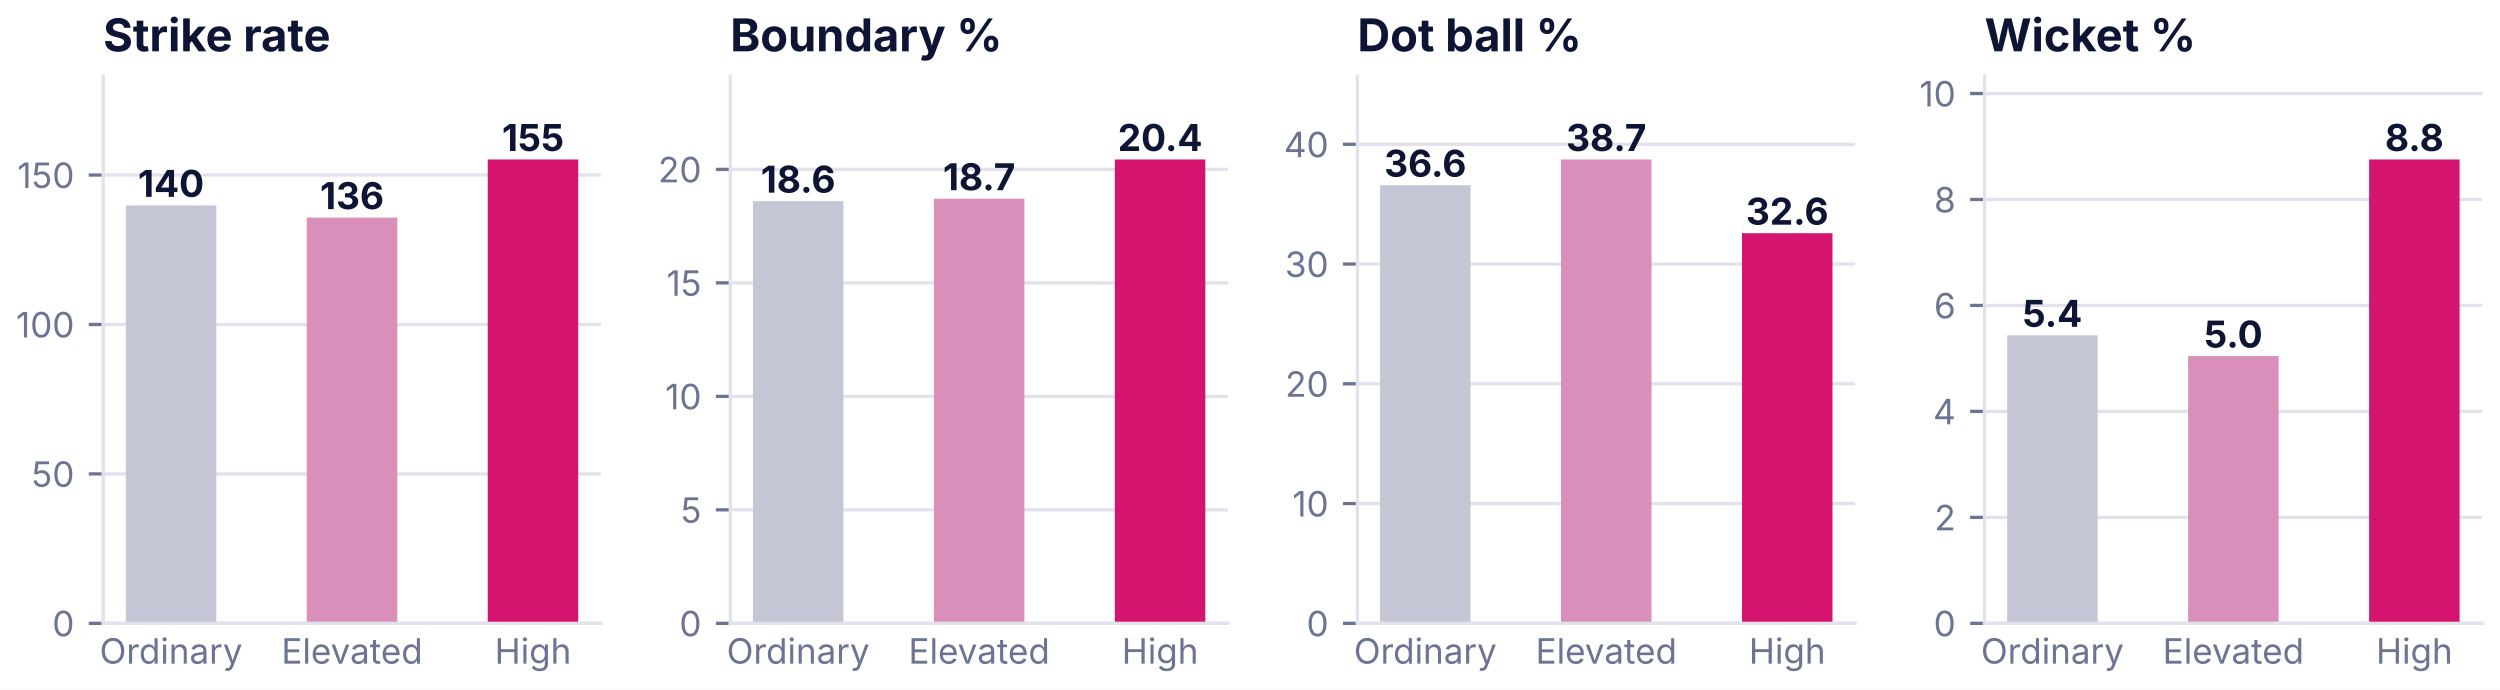
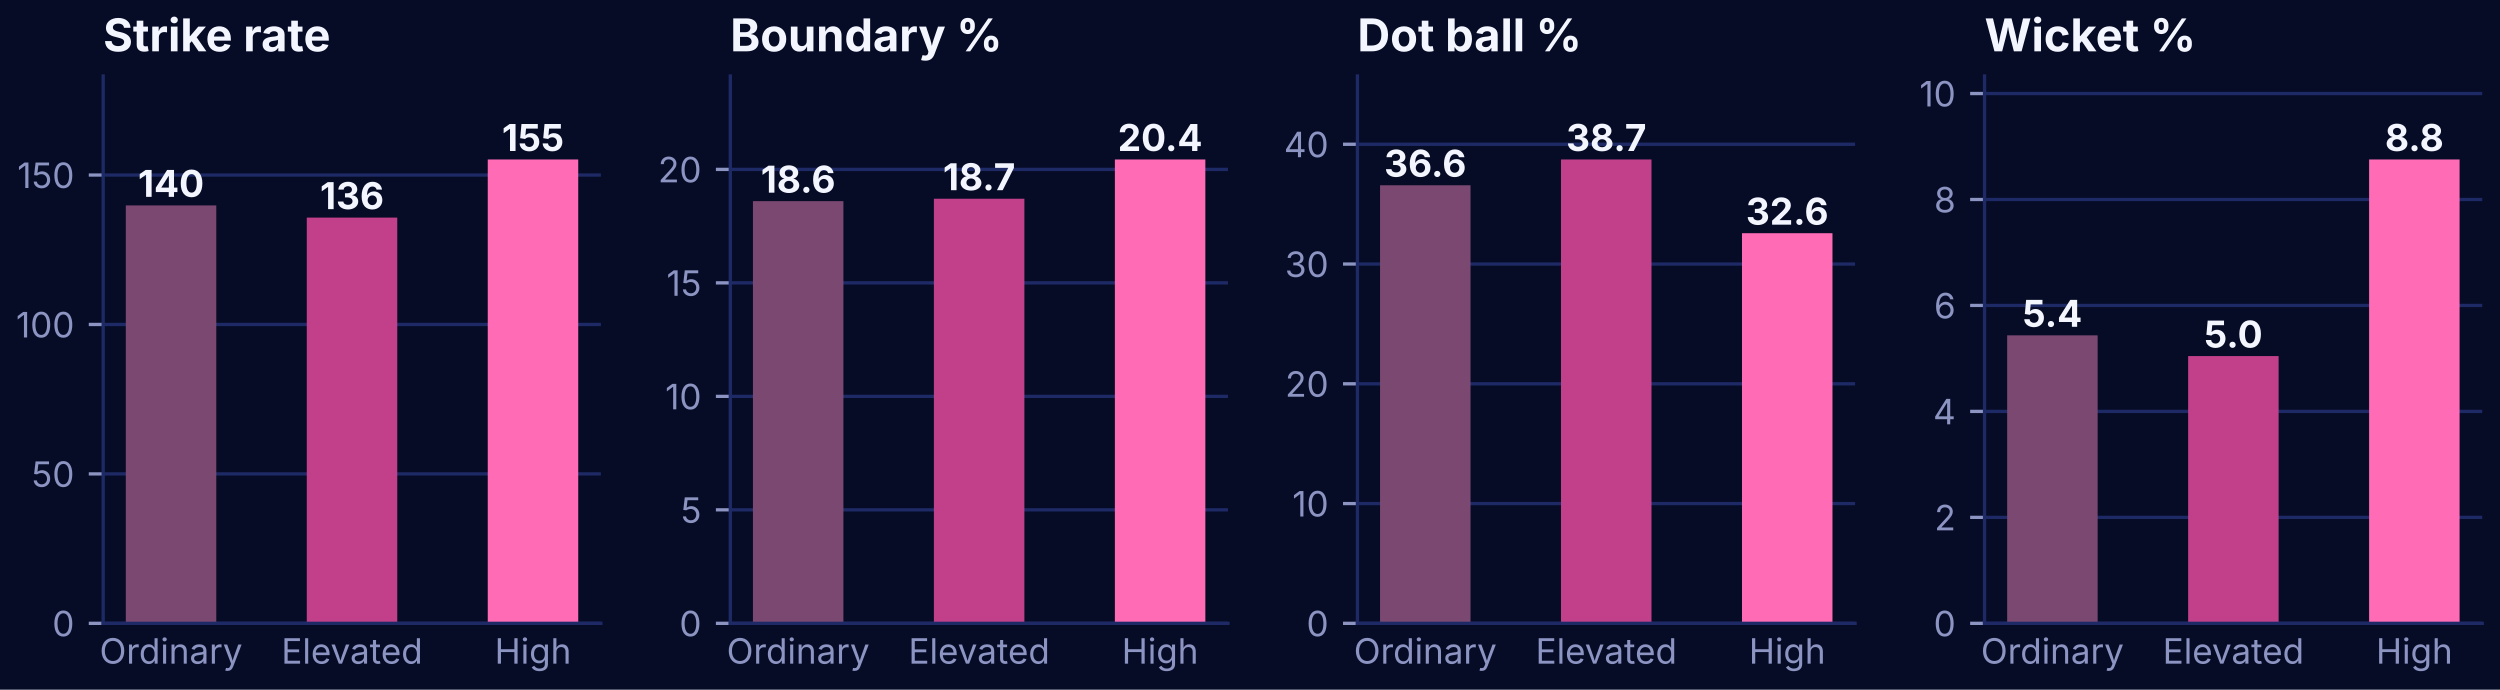
<svg xmlns="http://www.w3.org/2000/svg" xmlns:xlink="http://www.w3.org/1999/xlink" width="607.321pt" height="167.538pt" viewBox="0 0 607.321 167.538" version="1.1">
  <defs>
    <style type="text/css">*{stroke-linejoin: round; stroke-linecap: butt}</style>
  </defs>
  <g id="figure_1">
    <g id="patch_1">
-       <path d="M 0 167.538  L 607.321 167.538  L 607.321 0  L 0 0  z " style="fill: #ffffff" />
+       <path d="M 0 167.538  L 607.321 167.538  L 607.321 0  L 0 0  z " style="fill: #060b26" />
    </g>
    <g id="axes_1">
      <g id="patch_2">
-         <path d="M 25.066 151.425  L 145.966 151.425  L 145.966 18.463  L 25.066 18.463  z " style="fill: #ffffff" />
+         <path d="M 25.066 151.425  L 145.966 151.425  L 145.966 18.463  L 25.066 18.463  z " style="fill: #060b26" />
      </g>
      <g id="matplotlib.axis_1">
        <g id="xtick_1">
          <g id="line2d_1" />
          <g id="text_1">
-             <text style="font-size: 8.5px; font-family: 'Inter', 'Segoe UI', 'Arial', 'DejaVu Sans'; text-anchor: middle; fill: #6d7392" x="41.552" y="161.218" transform="rotate(-0 41.55239 161.2179)">Ordinary</text>
+             <text style="font-size: 8.5px; font-family: 'Inter', 'Segoe UI', 'Arial', 'DejaVu Sans'; text-anchor: middle; fill: #8c94c2" x="41.552" y="161.218" transform="rotate(-0 41.55239 161.2179)">Ordinary</text>
          </g>
        </g>
        <g id="xtick_2">
          <g id="line2d_2" />
          <g id="text_2">
-             <text style="font-size: 8.5px; font-family: 'Inter', 'Segoe UI', 'Arial', 'DejaVu Sans'; text-anchor: middle; fill: #6d7392" x="85.516" y="161.218" transform="rotate(-0 85.51587 161.2179)">Elevated</text>
+             <text style="font-size: 8.5px; font-family: 'Inter', 'Segoe UI', 'Arial', 'DejaVu Sans'; text-anchor: middle; fill: #8c94c2" x="85.516" y="161.218" transform="rotate(-0 85.51587 161.2179)">Elevated</text>
          </g>
        </g>
        <g id="xtick_3">
          <g id="line2d_3" />
          <g id="text_3">
-             <text style="font-size: 8.5px; font-family: 'Inter', 'Segoe UI', 'Arial', 'DejaVu Sans'; text-anchor: middle; fill: #6d7392" x="129.479" y="161.218" transform="rotate(-0 129.4793 161.2179)">High</text>
+             <text style="font-size: 8.5px; font-family: 'Inter', 'Segoe UI', 'Arial', 'DejaVu Sans'; text-anchor: middle; fill: #8c94c2" x="129.479" y="161.218" transform="rotate(-0 129.4793 161.2179)">High</text>
          </g>
        </g>
      </g>
      <g id="matplotlib.axis_2">
        <g id="ytick_1">
          <g id="line2d_4">
-             <path d="M 25.066 151.425  L 145.966 151.425  " clip-path="url(#pd8f97c4557)" style="fill: none; stroke: #e2e1ec; stroke-width: 0.8; stroke-linecap: square" />
+             <path d="M 25.066 151.425  L 145.966 151.425  " clip-path="url(#p2249fc1dc3)" style="fill: none; stroke: #1e2a66; stroke-width: 0.8; stroke-linecap: square" />
          </g>
          <g id="line2d_5">
            <defs>
-               <path id="mcf1c4d0f06" d="M 0 0  L -3.5 0  " style="stroke: #6d7392; stroke-width: 0.8" />
+               <path id="m03af890c29" d="M 0 0  L -3.5 0  " style="stroke: #8c94c2; stroke-width: 0.8" />
            </defs>
            <g>
-               <use xlink:href="#mcf1c4d0f06" x="25.066" y="151.425" style="fill: #6d7392; stroke: #6d7392; stroke-width: 0.8" />
+               <use xlink:href="#m03af890c29" x="25.066" y="151.425" style="fill: #8c94c2; stroke: #8c94c2; stroke-width: 0.8" />
            </g>
          </g>
          <g id="text_4">
-             <text style="font-size: 8.5px; font-family: 'Inter', 'Segoe UI', 'Arial', 'DejaVu Sans'; text-anchor: end; fill: #6d7392" x="18.066" y="154.572" transform="rotate(-0 18.06609 154.5716)">0</text>
+             <text style="font-size: 8.5px; font-family: 'Inter', 'Segoe UI', 'Arial', 'DejaVu Sans'; text-anchor: end; fill: #8c94c2" x="18.066" y="154.572" transform="rotate(-0 18.06609 154.5716)">0</text>
          </g>
        </g>
        <g id="ytick_2">
          <g id="line2d_6">
-             <path d="M 25.066 115.125  L 145.966 115.125  " clip-path="url(#pd8f97c4557)" style="fill: none; stroke: #e2e1ec; stroke-width: 0.8; stroke-linecap: square" />
+             <path d="M 25.066 115.125  L 145.966 115.125  " clip-path="url(#p2249fc1dc3)" style="fill: none; stroke: #1e2a66; stroke-width: 0.8; stroke-linecap: square" />
          </g>
          <g id="line2d_7">
            <g>
-               <use xlink:href="#mcf1c4d0f06" x="25.066" y="115.125" style="fill: #6d7392; stroke: #6d7392; stroke-width: 0.8" />
+               <use xlink:href="#m03af890c29" x="25.066" y="115.125" style="fill: #8c94c2; stroke: #8c94c2; stroke-width: 0.8" />
            </g>
          </g>
          <g id="text_5">
-             <text style="font-size: 8.5px; font-family: 'Inter', 'Segoe UI', 'Arial', 'DejaVu Sans'; text-anchor: end; fill: #6d7392" x="18.066" y="118.271" transform="rotate(-0 18.06609 118.2712)">50</text>
+             <text style="font-size: 8.5px; font-family: 'Inter', 'Segoe UI', 'Arial', 'DejaVu Sans'; text-anchor: end; fill: #8c94c2" x="18.066" y="118.271" transform="rotate(-0 18.06609 118.2712)">50</text>
          </g>
        </g>
        <g id="ytick_3">
          <g id="line2d_8">
-             <path d="M 25.066 78.825  L 145.966 78.825  " clip-path="url(#pd8f97c4557)" style="fill: none; stroke: #e2e1ec; stroke-width: 0.8; stroke-linecap: square" />
+             <path d="M 25.066 78.825  L 145.966 78.825  " clip-path="url(#p2249fc1dc3)" style="fill: none; stroke: #1e2a66; stroke-width: 0.8; stroke-linecap: square" />
          </g>
          <g id="line2d_9">
            <g>
-               <use xlink:href="#mcf1c4d0f06" x="25.066" y="78.825" style="fill: #6d7392; stroke: #6d7392; stroke-width: 0.8" />
+               <use xlink:href="#m03af890c29" x="25.066" y="78.825" style="fill: #8c94c2; stroke: #8c94c2; stroke-width: 0.8" />
            </g>
          </g>
          <g id="text_6">
-             <text style="font-size: 8.5px; font-family: 'Inter', 'Segoe UI', 'Arial', 'DejaVu Sans'; text-anchor: end; fill: #6d7392" x="18.066" y="81.971" transform="rotate(-0 18.06609 81.97087)">100</text>
+             <text style="font-size: 8.5px; font-family: 'Inter', 'Segoe UI', 'Arial', 'DejaVu Sans'; text-anchor: end; fill: #8c94c2" x="18.066" y="81.971" transform="rotate(-0 18.06609 81.97087)">100</text>
          </g>
        </g>
        <g id="ytick_4">
          <g id="line2d_10">
-             <path d="M 25.066 42.524  L 145.966 42.524  " clip-path="url(#pd8f97c4557)" style="fill: none; stroke: #e2e1ec; stroke-width: 0.8; stroke-linecap: square" />
+             <path d="M 25.066 42.524  L 145.966 42.524  " clip-path="url(#p2249fc1dc3)" style="fill: none; stroke: #1e2a66; stroke-width: 0.8; stroke-linecap: square" />
          </g>
          <g id="line2d_11">
            <g>
-               <use xlink:href="#mcf1c4d0f06" x="25.066" y="42.524" style="fill: #6d7392; stroke: #6d7392; stroke-width: 0.8" />
+               <use xlink:href="#m03af890c29" x="25.066" y="42.524" style="fill: #8c94c2; stroke: #8c94c2; stroke-width: 0.8" />
            </g>
          </g>
          <g id="text_7">
-             <text style="font-size: 8.5px; font-family: 'Inter', 'Segoe UI', 'Arial', 'DejaVu Sans'; text-anchor: end; fill: #6d7392" x="18.066" y="45.671" transform="rotate(-0 18.06609 45.67051)">150</text>
+             <text style="font-size: 8.5px; font-family: 'Inter', 'Segoe UI', 'Arial', 'DejaVu Sans'; text-anchor: end; fill: #8c94c2" x="18.066" y="45.671" transform="rotate(-0 18.06609 45.67051)">150</text>
          </g>
        </g>
      </g>
      <g id="patch_3">
-         <path d="M 30.562 151.425  L 52.543 151.425  L 52.543 49.893  L 30.562 49.893  z " clip-path="url(#pd8f97c4557)" style="fill: #c4c6d6" />
+         <path d="M 30.562 151.425  L 52.543 151.425  L 52.543 49.893  L 30.562 49.893  z " clip-path="url(#p2249fc1dc3)" style="fill: #7a4870" />
      </g>
      <g id="patch_4">
-         <path d="M 74.525 151.425  L 96.507 151.425  L 96.507 52.868  L 74.525 52.868  z " clip-path="url(#pd8f97c4557)" style="fill: #d98fb9" />
+         <path d="M 74.525 151.425  L 96.507 151.425  L 96.507 52.868  L 74.525 52.868  z " clip-path="url(#p2249fc1dc3)" style="fill: #c2408a" />
      </g>
      <g id="patch_5">
-         <path d="M 118.488 151.425  L 140.47 151.425  L 140.47 38.746  L 118.488 38.746  z " clip-path="url(#pd8f97c4557)" style="fill: #d4146f" />
+         <path d="M 118.488 151.425  L 140.47 151.425  L 140.47 38.746  L 118.488 38.746  z " clip-path="url(#p2249fc1dc3)" style="fill: #ff6bb5" />
      </g>
      <g id="patch_6">
-         <path d="M 25.066 151.425  L 25.066 18.463  " style="fill: none; stroke: #e2e1ec; stroke-width: 0.8; stroke-linejoin: miter; stroke-linecap: square" />
+         <path d="M 25.066 151.425  L 25.066 18.463  " style="fill: none; stroke: #1e2a66; stroke-width: 0.8; stroke-linejoin: miter; stroke-linecap: square" />
      </g>
      <g id="patch_7">
-         <path d="M 25.066 151.425  L 145.966 151.425  " style="fill: none; stroke: #e2e1ec; stroke-width: 0.8; stroke-linejoin: miter; stroke-linecap: square" />
+         <path d="M 25.066 151.425  L 145.966 151.425  " style="fill: none; stroke: #1e2a66; stroke-width: 0.8; stroke-linejoin: miter; stroke-linecap: square" />
      </g>
      <g id="text_8">
-         <text style="font-weight: 700; font-size: 9px; font-family: 'Inter', 'Segoe UI', 'Arial', 'DejaVu Sans'; text-anchor: middle; fill: #0e1433" x="41.552" y="47.823" transform="rotate(-0 41.55239 47.82286)">140</text>
+         <text style="font-weight: 700; font-size: 9px; font-family: 'Inter', 'Segoe UI', 'Arial', 'DejaVu Sans'; text-anchor: middle; fill: #f3f5ff" x="41.552" y="47.823" transform="rotate(-0 41.55239 47.82286)">140</text>
      </g>
      <g id="text_9">
-         <text style="font-weight: 700; font-size: 9px; font-family: 'Inter', 'Segoe UI', 'Arial', 'DejaVu Sans'; text-anchor: middle; fill: #0e1433" x="85.516" y="50.798" transform="rotate(-0 85.51587 50.79789)">136</text>
+         <text style="font-weight: 700; font-size: 9px; font-family: 'Inter', 'Segoe UI', 'Arial', 'DejaVu Sans'; text-anchor: middle; fill: #f3f5ff" x="85.516" y="50.798" transform="rotate(-0 85.51587 50.79789)">136</text>
      </g>
      <g id="text_10">
-         <text style="font-weight: 700; font-size: 9px; font-family: 'Inter', 'Segoe UI', 'Arial', 'DejaVu Sans'; text-anchor: middle; fill: #0e1433" x="129.479" y="36.676" transform="rotate(-0 129.4793 36.67575)">155</text>
+         <text style="font-weight: 700; font-size: 9px; font-family: 'Inter', 'Segoe UI', 'Arial', 'DejaVu Sans'; text-anchor: middle; fill: #f3f5ff" x="129.479" y="36.676" transform="rotate(-0 129.4793 36.67575)">155</text>
      </g>
      <g id="text_11">
-         <text style="font-weight: 700; font-size: 11px; font-family: 'Inter', 'Segoe UI', 'Arial', 'DejaVu Sans'; text-anchor: start; fill: #0e1433" x="25.066" y="12.463" transform="rotate(-0 25.06609 12.46344)">Strike rate</text>
+         <text style="font-weight: 700; font-size: 11px; font-family: 'Inter', 'Segoe UI', 'Arial', 'DejaVu Sans'; text-anchor: start; fill: #f3f5ff" x="25.066" y="12.463" transform="rotate(-0 25.06609 12.46344)">Strike rate</text>
      </g>
    </g>
    <g id="axes_2">
      <g id="patch_8">
-         <path d="M 177.411 151.425  L 298.311 151.425  L 298.311 18.463  L 177.411 18.463  z " style="fill: #ffffff" />
+         <path d="M 177.411 151.425  L 298.311 151.425  L 298.311 18.463  L 177.411 18.463  z " style="fill: #060b26" />
      </g>
      <g id="matplotlib.axis_3">
        <g id="xtick_4">
          <g id="line2d_12" />
          <g id="text_12">
-             <text style="font-size: 8.5px; font-family: 'Inter', 'Segoe UI', 'Arial', 'DejaVu Sans'; text-anchor: middle; fill: #6d7392" x="193.897" y="161.218" transform="rotate(-0 193.8974 161.2179)">Ordinary</text>
+             <text style="font-size: 8.5px; font-family: 'Inter', 'Segoe UI', 'Arial', 'DejaVu Sans'; text-anchor: middle; fill: #8c94c2" x="193.897" y="161.218" transform="rotate(-0 193.8974 161.2179)">Ordinary</text>
          </g>
        </g>
        <g id="xtick_5">
          <g id="line2d_13" />
          <g id="text_13">
-             <text style="font-size: 8.5px; font-family: 'Inter', 'Segoe UI', 'Arial', 'DejaVu Sans'; text-anchor: middle; fill: #6d7392" x="237.861" y="161.218" transform="rotate(-0 237.8609 161.2179)">Elevated</text>
+             <text style="font-size: 8.5px; font-family: 'Inter', 'Segoe UI', 'Arial', 'DejaVu Sans'; text-anchor: middle; fill: #8c94c2" x="237.861" y="161.218" transform="rotate(-0 237.8609 161.2179)">Elevated</text>
          </g>
        </g>
        <g id="xtick_6">
          <g id="line2d_14" />
          <g id="text_14">
-             <text style="font-size: 8.5px; font-family: 'Inter', 'Segoe UI', 'Arial', 'DejaVu Sans'; text-anchor: middle; fill: #6d7392" x="281.824" y="161.218" transform="rotate(-0 281.8243 161.2179)">High</text>
+             <text style="font-size: 8.5px; font-family: 'Inter', 'Segoe UI', 'Arial', 'DejaVu Sans'; text-anchor: middle; fill: #8c94c2" x="281.824" y="161.218" transform="rotate(-0 281.8243 161.2179)">High</text>
          </g>
        </g>
      </g>
      <g id="matplotlib.axis_4">
        <g id="ytick_5">
          <g id="line2d_15">
-             <path d="M 177.411 151.425  L 298.311 151.425  " clip-path="url(#pe27dd7f497)" style="fill: none; stroke: #e2e1ec; stroke-width: 0.8; stroke-linecap: square" />
+             <path d="M 177.411 151.425  L 298.311 151.425  " clip-path="url(#p1021583bc6)" style="fill: none; stroke: #1e2a66; stroke-width: 0.8; stroke-linecap: square" />
          </g>
          <g id="line2d_16">
            <g>
-               <use xlink:href="#mcf1c4d0f06" x="177.411" y="151.425" style="fill: #6d7392; stroke: #6d7392; stroke-width: 0.8" />
+               <use xlink:href="#m03af890c29" x="177.411" y="151.425" style="fill: #8c94c2; stroke: #8c94c2; stroke-width: 0.8" />
            </g>
          </g>
          <g id="text_15">
-             <text style="font-size: 8.5px; font-family: 'Inter', 'Segoe UI', 'Arial', 'DejaVu Sans'; text-anchor: end; fill: #6d7392" x="170.411" y="154.572" transform="rotate(-0 170.4111 154.5716)">0</text>
+             <text style="font-size: 8.5px; font-family: 'Inter', 'Segoe UI', 'Arial', 'DejaVu Sans'; text-anchor: end; fill: #8c94c2" x="170.411" y="154.572" transform="rotate(-0 170.4111 154.5716)">0</text>
          </g>
        </g>
        <g id="ytick_6">
          <g id="line2d_17">
-             <path d="M 177.411 123.856  L 298.311 123.856  " clip-path="url(#pe27dd7f497)" style="fill: none; stroke: #e2e1ec; stroke-width: 0.8; stroke-linecap: square" />
+             <path d="M 177.411 123.856  L 298.311 123.856  " clip-path="url(#p1021583bc6)" style="fill: none; stroke: #1e2a66; stroke-width: 0.8; stroke-linecap: square" />
          </g>
          <g id="line2d_18">
            <g>
-               <use xlink:href="#mcf1c4d0f06" x="177.411" y="123.856" style="fill: #6d7392; stroke: #6d7392; stroke-width: 0.8" />
+               <use xlink:href="#m03af890c29" x="177.411" y="123.856" style="fill: #8c94c2; stroke: #8c94c2; stroke-width: 0.8" />
            </g>
          </g>
          <g id="text_16">
-             <text style="font-size: 8.5px; font-family: 'Inter', 'Segoe UI', 'Arial', 'DejaVu Sans'; text-anchor: end; fill: #6d7392" x="170.411" y="127.003" transform="rotate(-0 170.4111 127.0027)">5</text>
+             <text style="font-size: 8.5px; font-family: 'Inter', 'Segoe UI', 'Arial', 'DejaVu Sans'; text-anchor: end; fill: #8c94c2" x="170.411" y="127.003" transform="rotate(-0 170.4111 127.0027)">5</text>
          </g>
        </g>
        <g id="ytick_7">
          <g id="line2d_19">
-             <path d="M 177.411 96.288  L 298.311 96.288  " clip-path="url(#pe27dd7f497)" style="fill: none; stroke: #e2e1ec; stroke-width: 0.8; stroke-linecap: square" />
+             <path d="M 177.411 96.288  L 298.311 96.288  " clip-path="url(#p1021583bc6)" style="fill: none; stroke: #1e2a66; stroke-width: 0.8; stroke-linecap: square" />
          </g>
          <g id="line2d_20">
            <g>
-               <use xlink:href="#mcf1c4d0f06" x="177.411" y="96.288" style="fill: #6d7392; stroke: #6d7392; stroke-width: 0.8" />
+               <use xlink:href="#m03af890c29" x="177.411" y="96.288" style="fill: #8c94c2; stroke: #8c94c2; stroke-width: 0.8" />
            </g>
          </g>
          <g id="text_17">
-             <text style="font-size: 8.5px; font-family: 'Inter', 'Segoe UI', 'Arial', 'DejaVu Sans'; text-anchor: end; fill: #6d7392" x="170.411" y="99.434" transform="rotate(-0 170.4111 99.43383)">10</text>
+             <text style="font-size: 8.5px; font-family: 'Inter', 'Segoe UI', 'Arial', 'DejaVu Sans'; text-anchor: end; fill: #8c94c2" x="170.411" y="99.434" transform="rotate(-0 170.4111 99.43383)">10</text>
          </g>
        </g>
        <g id="ytick_8">
          <g id="line2d_21">
-             <path d="M 177.411 68.719  L 298.311 68.719  " clip-path="url(#pe27dd7f497)" style="fill: none; stroke: #e2e1ec; stroke-width: 0.8; stroke-linecap: square" />
+             <path d="M 177.411 68.719  L 298.311 68.719  " clip-path="url(#p1021583bc6)" style="fill: none; stroke: #1e2a66; stroke-width: 0.8; stroke-linecap: square" />
          </g>
          <g id="line2d_22">
            <g>
-               <use xlink:href="#mcf1c4d0f06" x="177.411" y="68.719" style="fill: #6d7392; stroke: #6d7392; stroke-width: 0.8" />
+               <use xlink:href="#m03af890c29" x="177.411" y="68.719" style="fill: #8c94c2; stroke: #8c94c2; stroke-width: 0.8" />
            </g>
          </g>
          <g id="text_18">
-             <text style="font-size: 8.5px; font-family: 'Inter', 'Segoe UI', 'Arial', 'DejaVu Sans'; text-anchor: end; fill: #6d7392" x="170.411" y="71.865" transform="rotate(-0 170.4111 71.86496)">15</text>
+             <text style="font-size: 8.5px; font-family: 'Inter', 'Segoe UI', 'Arial', 'DejaVu Sans'; text-anchor: end; fill: #8c94c2" x="170.411" y="71.865" transform="rotate(-0 170.4111 71.86496)">15</text>
          </g>
        </g>
        <g id="ytick_9">
          <g id="line2d_23">
-             <path d="M 177.411 41.15  L 298.311 41.15  " clip-path="url(#pe27dd7f497)" style="fill: none; stroke: #e2e1ec; stroke-width: 0.8; stroke-linecap: square" />
+             <path d="M 177.411 41.15  L 298.311 41.15  " clip-path="url(#p1021583bc6)" style="fill: none; stroke: #1e2a66; stroke-width: 0.8; stroke-linecap: square" />
          </g>
          <g id="line2d_24">
            <g>
-               <use xlink:href="#mcf1c4d0f06" x="177.411" y="41.15" style="fill: #6d7392; stroke: #6d7392; stroke-width: 0.8" />
+               <use xlink:href="#m03af890c29" x="177.411" y="41.15" style="fill: #8c94c2; stroke: #8c94c2; stroke-width: 0.8" />
            </g>
          </g>
          <g id="text_19">
-             <text style="font-size: 8.5px; font-family: 'Inter', 'Segoe UI', 'Arial', 'DejaVu Sans'; text-anchor: end; fill: #6d7392" x="170.411" y="44.296" transform="rotate(-0 170.4111 44.29608)">20</text>
+             <text style="font-size: 8.5px; font-family: 'Inter', 'Segoe UI', 'Arial', 'DejaVu Sans'; text-anchor: end; fill: #8c94c2" x="170.411" y="44.296" transform="rotate(-0 170.4111 44.29608)">20</text>
          </g>
        </g>
      </g>
      <g id="patch_9">
-         <path d="M 182.907 151.425  L 204.888 151.425  L 204.888 48.865  L 182.907 48.865  z " clip-path="url(#pe27dd7f497)" style="fill: #c4c6d6" />
+         <path d="M 182.907 151.425  L 204.888 151.425  L 204.888 48.865  L 182.907 48.865  z " clip-path="url(#p1021583bc6)" style="fill: #7a4870" />
      </g>
      <g id="patch_10">
-         <path d="M 226.87 151.425  L 248.852 151.425  L 248.852 48.282  L 226.87 48.282  z " clip-path="url(#pe27dd7f497)" style="fill: #d98fb9" />
+         <path d="M 226.87 151.425  L 248.852 151.425  L 248.852 48.282  L 226.87 48.282  z " clip-path="url(#p1021583bc6)" style="fill: #c2408a" />
      </g>
      <g id="patch_11">
-         <path d="M 270.833 151.425  L 292.815 151.425  L 292.815 38.746  L 270.833 38.746  z " clip-path="url(#pe27dd7f497)" style="fill: #d4146f" />
+         <path d="M 270.833 151.425  L 292.815 151.425  L 292.815 38.746  L 270.833 38.746  z " clip-path="url(#p1021583bc6)" style="fill: #ff6bb5" />
      </g>
      <g id="patch_12">
-         <path d="M 177.411 151.425  L 177.411 18.463  " style="fill: none; stroke: #e2e1ec; stroke-width: 0.8; stroke-linejoin: miter; stroke-linecap: square" />
+         <path d="M 177.411 151.425  L 177.411 18.463  " style="fill: none; stroke: #1e2a66; stroke-width: 0.8; stroke-linejoin: miter; stroke-linecap: square" />
      </g>
      <g id="patch_13">
-         <path d="M 177.411 151.425  L 298.311 151.425  " style="fill: none; stroke: #e2e1ec; stroke-width: 0.8; stroke-linejoin: miter; stroke-linecap: square" />
+         <path d="M 177.411 151.425  L 298.311 151.425  " style="fill: none; stroke: #1e2a66; stroke-width: 0.8; stroke-linejoin: miter; stroke-linecap: square" />
      </g>
      <g id="text_20">
-         <text style="font-weight: 700; font-size: 9px; font-family: 'Inter', 'Segoe UI', 'Arial', 'DejaVu Sans'; text-anchor: middle; fill: #0e1433" x="193.897" y="46.795" transform="rotate(-0 193.8974 46.79518)">18.6</text>
+         <text style="font-weight: 700; font-size: 9px; font-family: 'Inter', 'Segoe UI', 'Arial', 'DejaVu Sans'; text-anchor: middle; fill: #f3f5ff" x="193.897" y="46.795" transform="rotate(-0 193.8974 46.79518)">18.6</text>
      </g>
      <g id="text_21">
-         <text style="font-weight: 700; font-size: 9px; font-family: 'Inter', 'Segoe UI', 'Arial', 'DejaVu Sans'; text-anchor: middle; fill: #0e1433" x="237.861" y="46.212" transform="rotate(-0 237.8609 46.21182)">18.7</text>
+         <text style="font-weight: 700; font-size: 9px; font-family: 'Inter', 'Segoe UI', 'Arial', 'DejaVu Sans'; text-anchor: middle; fill: #f3f5ff" x="237.861" y="46.212" transform="rotate(-0 237.8609 46.21182)">18.7</text>
      </g>
      <g id="text_22">
-         <text style="font-weight: 700; font-size: 9px; font-family: 'Inter', 'Segoe UI', 'Arial', 'DejaVu Sans'; text-anchor: middle; fill: #0e1433" x="281.824" y="36.676" transform="rotate(-0 281.8243 36.67575)">20.4</text>
+         <text style="font-weight: 700; font-size: 9px; font-family: 'Inter', 'Segoe UI', 'Arial', 'DejaVu Sans'; text-anchor: middle; fill: #f3f5ff" x="281.824" y="36.676" transform="rotate(-0 281.8243 36.67575)">20.4</text>
      </g>
      <g id="text_23">
-         <text style="font-weight: 700; font-size: 11px; font-family: 'Inter', 'Segoe UI', 'Arial', 'DejaVu Sans'; text-anchor: start; fill: #0e1433" x="177.411" y="12.463" transform="rotate(-0 177.4111 12.46344)">Boundary %</text>
+         <text style="font-weight: 700; font-size: 11px; font-family: 'Inter', 'Segoe UI', 'Arial', 'DejaVu Sans'; text-anchor: start; fill: #f3f5ff" x="177.411" y="12.463" transform="rotate(-0 177.4111 12.46344)">Boundary %</text>
      </g>
    </g>
    <g id="axes_3">
      <g id="patch_14">
-         <path d="M 329.756 151.425  L 450.656 151.425  L 450.656 18.463  L 329.756 18.463  z " style="fill: #ffffff" />
+         <path d="M 329.756 151.425  L 450.656 151.425  L 450.656 18.463  L 329.756 18.463  z " style="fill: #060b26" />
      </g>
      <g id="matplotlib.axis_5">
        <g id="xtick_7">
          <g id="line2d_25" />
          <g id="text_24">
-             <text style="font-size: 8.5px; font-family: 'Inter', 'Segoe UI', 'Arial', 'DejaVu Sans'; text-anchor: middle; fill: #6d7392" x="346.242" y="161.218" transform="rotate(-0 346.2424 161.2179)">Ordinary</text>
+             <text style="font-size: 8.5px; font-family: 'Inter', 'Segoe UI', 'Arial', 'DejaVu Sans'; text-anchor: middle; fill: #8c94c2" x="346.242" y="161.218" transform="rotate(-0 346.2424 161.2179)">Ordinary</text>
          </g>
        </g>
        <g id="xtick_8">
          <g id="line2d_26" />
          <g id="text_25">
-             <text style="font-size: 8.5px; font-family: 'Inter', 'Segoe UI', 'Arial', 'DejaVu Sans'; text-anchor: middle; fill: #6d7392" x="390.206" y="161.218" transform="rotate(-0 390.2059 161.2179)">Elevated</text>
+             <text style="font-size: 8.5px; font-family: 'Inter', 'Segoe UI', 'Arial', 'DejaVu Sans'; text-anchor: middle; fill: #8c94c2" x="390.206" y="161.218" transform="rotate(-0 390.2059 161.2179)">Elevated</text>
          </g>
        </g>
        <g id="xtick_9">
          <g id="line2d_27" />
          <g id="text_26">
-             <text style="font-size: 8.5px; font-family: 'Inter', 'Segoe UI', 'Arial', 'DejaVu Sans'; text-anchor: middle; fill: #6d7392" x="434.169" y="161.218" transform="rotate(-0 434.1693 161.2179)">High</text>
+             <text style="font-size: 8.5px; font-family: 'Inter', 'Segoe UI', 'Arial', 'DejaVu Sans'; text-anchor: middle; fill: #8c94c2" x="434.169" y="161.218" transform="rotate(-0 434.1693 161.2179)">High</text>
          </g>
        </g>
      </g>
      <g id="matplotlib.axis_6">
        <g id="ytick_10">
          <g id="line2d_28">
-             <path d="M 329.756 151.425  L 450.656 151.425  " clip-path="url(#p3417ee9b32)" style="fill: none; stroke: #e2e1ec; stroke-width: 0.8; stroke-linecap: square" />
+             <path d="M 329.756 151.425  L 450.656 151.425  " clip-path="url(#pd0c7f27d5d)" style="fill: none; stroke: #1e2a66; stroke-width: 0.8; stroke-linecap: square" />
          </g>
          <g id="line2d_29">
            <g>
-               <use xlink:href="#mcf1c4d0f06" x="329.756" y="151.425" style="fill: #6d7392; stroke: #6d7392; stroke-width: 0.8" />
+               <use xlink:href="#m03af890c29" x="329.756" y="151.425" style="fill: #8c94c2; stroke: #8c94c2; stroke-width: 0.8" />
            </g>
          </g>
          <g id="text_27">
-             <text style="font-size: 8.5px; font-family: 'Inter', 'Segoe UI', 'Arial', 'DejaVu Sans'; text-anchor: end; fill: #6d7392" x="322.756" y="154.572" transform="rotate(-0 322.7561 154.5716)">0</text>
+             <text style="font-size: 8.5px; font-family: 'Inter', 'Segoe UI', 'Arial', 'DejaVu Sans'; text-anchor: end; fill: #8c94c2" x="322.756" y="154.572" transform="rotate(-0 322.7561 154.5716)">0</text>
          </g>
        </g>
        <g id="ytick_11">
          <g id="line2d_30">
-             <path d="M 329.756 122.331  L 450.656 122.331  " clip-path="url(#p3417ee9b32)" style="fill: none; stroke: #e2e1ec; stroke-width: 0.8; stroke-linecap: square" />
+             <path d="M 329.756 122.331  L 450.656 122.331  " clip-path="url(#pd0c7f27d5d)" style="fill: none; stroke: #1e2a66; stroke-width: 0.8; stroke-linecap: square" />
          </g>
          <g id="line2d_31">
            <g>
-               <use xlink:href="#mcf1c4d0f06" x="329.756" y="122.331" style="fill: #6d7392; stroke: #6d7392; stroke-width: 0.8" />
+               <use xlink:href="#m03af890c29" x="329.756" y="122.331" style="fill: #8c94c2; stroke: #8c94c2; stroke-width: 0.8" />
            </g>
          </g>
          <g id="text_28">
-             <text style="font-size: 8.5px; font-family: 'Inter', 'Segoe UI', 'Arial', 'DejaVu Sans'; text-anchor: end; fill: #6d7392" x="322.756" y="125.477" transform="rotate(-0 322.7561 125.4772)">10</text>
+             <text style="font-size: 8.5px; font-family: 'Inter', 'Segoe UI', 'Arial', 'DejaVu Sans'; text-anchor: end; fill: #8c94c2" x="322.756" y="125.477" transform="rotate(-0 322.7561 125.4772)">10</text>
          </g>
        </g>
        <g id="ytick_12">
          <g id="line2d_32">
-             <path d="M 329.756 93.236  L 450.656 93.236  " clip-path="url(#p3417ee9b32)" style="fill: none; stroke: #e2e1ec; stroke-width: 0.8; stroke-linecap: square" />
+             <path d="M 329.756 93.236  L 450.656 93.236  " clip-path="url(#pd0c7f27d5d)" style="fill: none; stroke: #1e2a66; stroke-width: 0.8; stroke-linecap: square" />
          </g>
          <g id="line2d_33">
            <g>
-               <use xlink:href="#mcf1c4d0f06" x="329.756" y="93.236" style="fill: #6d7392; stroke: #6d7392; stroke-width: 0.8" />
+               <use xlink:href="#m03af890c29" x="329.756" y="93.236" style="fill: #8c94c2; stroke: #8c94c2; stroke-width: 0.8" />
            </g>
          </g>
          <g id="text_29">
-             <text style="font-size: 8.5px; font-family: 'Inter', 'Segoe UI', 'Arial', 'DejaVu Sans'; text-anchor: end; fill: #6d7392" x="322.756" y="96.383" transform="rotate(-0 322.7561 96.38273)">20</text>
+             <text style="font-size: 8.5px; font-family: 'Inter', 'Segoe UI', 'Arial', 'DejaVu Sans'; text-anchor: end; fill: #8c94c2" x="322.756" y="96.383" transform="rotate(-0 322.7561 96.38273)">20</text>
          </g>
        </g>
        <g id="ytick_13">
          <g id="line2d_34">
-             <path d="M 329.756 64.142  L 450.656 64.142  " clip-path="url(#p3417ee9b32)" style="fill: none; stroke: #e2e1ec; stroke-width: 0.8; stroke-linecap: square" />
+             <path d="M 329.756 64.142  L 450.656 64.142  " clip-path="url(#pd0c7f27d5d)" style="fill: none; stroke: #1e2a66; stroke-width: 0.8; stroke-linecap: square" />
          </g>
          <g id="line2d_35">
            <g>
-               <use xlink:href="#mcf1c4d0f06" x="329.756" y="64.142" style="fill: #6d7392; stroke: #6d7392; stroke-width: 0.8" />
+               <use xlink:href="#m03af890c29" x="329.756" y="64.142" style="fill: #8c94c2; stroke: #8c94c2; stroke-width: 0.8" />
            </g>
          </g>
          <g id="text_30">
-             <text style="font-size: 8.5px; font-family: 'Inter', 'Segoe UI', 'Arial', 'DejaVu Sans'; text-anchor: end; fill: #6d7392" x="322.756" y="67.288" transform="rotate(-0 322.7561 67.28831)">30</text>
+             <text style="font-size: 8.5px; font-family: 'Inter', 'Segoe UI', 'Arial', 'DejaVu Sans'; text-anchor: end; fill: #8c94c2" x="322.756" y="67.288" transform="rotate(-0 322.7561 67.28831)">30</text>
          </g>
        </g>
        <g id="ytick_14">
          <g id="line2d_36">
-             <path d="M 329.756 35.048  L 450.656 35.048  " clip-path="url(#p3417ee9b32)" style="fill: none; stroke: #e2e1ec; stroke-width: 0.8; stroke-linecap: square" />
+             <path d="M 329.756 35.048  L 450.656 35.048  " clip-path="url(#pd0c7f27d5d)" style="fill: none; stroke: #1e2a66; stroke-width: 0.8; stroke-linecap: square" />
          </g>
          <g id="line2d_37">
            <g>
-               <use xlink:href="#mcf1c4d0f06" x="329.756" y="35.048" style="fill: #6d7392; stroke: #6d7392; stroke-width: 0.8" />
+               <use xlink:href="#m03af890c29" x="329.756" y="35.048" style="fill: #8c94c2; stroke: #8c94c2; stroke-width: 0.8" />
            </g>
          </g>
          <g id="text_31">
-             <text style="font-size: 8.5px; font-family: 'Inter', 'Segoe UI', 'Arial', 'DejaVu Sans'; text-anchor: end; fill: #6d7392" x="322.756" y="38.194" transform="rotate(-0 322.7561 38.19389)">40</text>
+             <text style="font-size: 8.5px; font-family: 'Inter', 'Segoe UI', 'Arial', 'DejaVu Sans'; text-anchor: end; fill: #8c94c2" x="322.756" y="38.194" transform="rotate(-0 322.7561 38.19389)">40</text>
          </g>
        </g>
      </g>
      <g id="patch_15">
-         <path d="M 335.252 151.425  L 357.233 151.425  L 357.233 44.999  L 335.252 44.999  z " clip-path="url(#p3417ee9b32)" style="fill: #c4c6d6" />
+         <path d="M 335.252 151.425  L 357.233 151.425  L 357.233 44.999  L 335.252 44.999  z " clip-path="url(#pd0c7f27d5d)" style="fill: #7a4870" />
      </g>
      <g id="patch_16">
-         <path d="M 379.215 151.425  L 401.197 151.425  L 401.197 38.746  L 379.215 38.746  z " clip-path="url(#p3417ee9b32)" style="fill: #d98fb9" />
+         <path d="M 379.215 151.425  L 401.197 151.425  L 401.197 38.746  L 379.215 38.746  z " clip-path="url(#pd0c7f27d5d)" style="fill: #c2408a" />
      </g>
      <g id="patch_17">
-         <path d="M 423.178 151.425  L 445.16 151.425  L 445.16 56.65  L 423.178 56.65  z " clip-path="url(#p3417ee9b32)" style="fill: #d4146f" />
+         <path d="M 423.178 151.425  L 445.16 151.425  L 445.16 56.65  L 423.178 56.65  z " clip-path="url(#pd0c7f27d5d)" style="fill: #ff6bb5" />
      </g>
      <g id="patch_18">
-         <path d="M 329.756 151.425  L 329.756 18.463  " style="fill: none; stroke: #e2e1ec; stroke-width: 0.8; stroke-linejoin: miter; stroke-linecap: square" />
+         <path d="M 329.756 151.425  L 329.756 18.463  " style="fill: none; stroke: #1e2a66; stroke-width: 0.8; stroke-linejoin: miter; stroke-linecap: square" />
      </g>
      <g id="patch_19">
-         <path d="M 329.756 151.425  L 450.656 151.425  " style="fill: none; stroke: #e2e1ec; stroke-width: 0.8; stroke-linejoin: miter; stroke-linecap: square" />
+         <path d="M 329.756 151.425  L 450.656 151.425  " style="fill: none; stroke: #1e2a66; stroke-width: 0.8; stroke-linejoin: miter; stroke-linecap: square" />
      </g>
      <g id="text_32">
-         <text style="font-weight: 700; font-size: 9px; font-family: 'Inter', 'Segoe UI', 'Arial', 'DejaVu Sans'; text-anchor: middle; fill: #0e1433" x="346.242" y="42.929" transform="rotate(-0 346.2424 42.9293)">36.6</text>
+         <text style="font-weight: 700; font-size: 9px; font-family: 'Inter', 'Segoe UI', 'Arial', 'DejaVu Sans'; text-anchor: middle; fill: #f3f5ff" x="346.242" y="42.929" transform="rotate(-0 346.2424 42.9293)">36.6</text>
      </g>
      <g id="text_33">
-         <text style="font-weight: 700; font-size: 9px; font-family: 'Inter', 'Segoe UI', 'Arial', 'DejaVu Sans'; text-anchor: middle; fill: #0e1433" x="390.206" y="36.676" transform="rotate(-0 390.2059 36.67575)">38.7</text>
+         <text style="font-weight: 700; font-size: 9px; font-family: 'Inter', 'Segoe UI', 'Arial', 'DejaVu Sans'; text-anchor: middle; fill: #f3f5ff" x="390.206" y="36.676" transform="rotate(-0 390.2059 36.67575)">38.7</text>
      </g>
      <g id="text_34">
-         <text style="font-weight: 700; font-size: 9px; font-family: 'Inter', 'Segoe UI', 'Arial', 'DejaVu Sans'; text-anchor: middle; fill: #0e1433" x="434.169" y="54.58" transform="rotate(-0 434.1693 54.58046)">32.6</text>
+         <text style="font-weight: 700; font-size: 9px; font-family: 'Inter', 'Segoe UI', 'Arial', 'DejaVu Sans'; text-anchor: middle; fill: #f3f5ff" x="434.169" y="54.58" transform="rotate(-0 434.1693 54.58046)">32.6</text>
      </g>
      <g id="text_35">
-         <text style="font-weight: 700; font-size: 11px; font-family: 'Inter', 'Segoe UI', 'Arial', 'DejaVu Sans'; text-anchor: start; fill: #0e1433" x="329.756" y="12.463" transform="rotate(-0 329.7561 12.46344)">Dot ball %</text>
+         <text style="font-weight: 700; font-size: 11px; font-family: 'Inter', 'Segoe UI', 'Arial', 'DejaVu Sans'; text-anchor: start; fill: #f3f5ff" x="329.756" y="12.463" transform="rotate(-0 329.7561 12.46344)">Dot ball %</text>
      </g>
    </g>
    <g id="axes_4">
      <g id="patch_20">
-         <path d="M 482.101 151.425  L 603.001 151.425  L 603.001 18.463  L 482.101 18.463  z " style="fill: #ffffff" />
+         <path d="M 482.101 151.425  L 603.001 151.425  L 603.001 18.463  L 482.101 18.463  z " style="fill: #060b26" />
      </g>
      <g id="matplotlib.axis_7">
        <g id="xtick_10">
          <g id="line2d_38" />
          <g id="text_36">
-             <text style="font-size: 8.5px; font-family: 'Inter', 'Segoe UI', 'Arial', 'DejaVu Sans'; text-anchor: middle; fill: #6d7392" x="498.587" y="161.218" transform="rotate(-0 498.5874 161.2179)">Ordinary</text>
+             <text style="font-size: 8.5px; font-family: 'Inter', 'Segoe UI', 'Arial', 'DejaVu Sans'; text-anchor: middle; fill: #8c94c2" x="498.587" y="161.218" transform="rotate(-0 498.5874 161.2179)">Ordinary</text>
          </g>
        </g>
        <g id="xtick_11">
          <g id="line2d_39" />
          <g id="text_37">
-             <text style="font-size: 8.5px; font-family: 'Inter', 'Segoe UI', 'Arial', 'DejaVu Sans'; text-anchor: middle; fill: #6d7392" x="542.551" y="161.218" transform="rotate(-0 542.5509 161.2179)">Elevated</text>
+             <text style="font-size: 8.5px; font-family: 'Inter', 'Segoe UI', 'Arial', 'DejaVu Sans'; text-anchor: middle; fill: #8c94c2" x="542.551" y="161.218" transform="rotate(-0 542.5509 161.2179)">Elevated</text>
          </g>
        </g>
        <g id="xtick_12">
          <g id="line2d_40" />
          <g id="text_38">
-             <text style="font-size: 8.5px; font-family: 'Inter', 'Segoe UI', 'Arial', 'DejaVu Sans'; text-anchor: middle; fill: #6d7392" x="586.514" y="161.218" transform="rotate(-0 586.5143 161.2179)">High</text>
+             <text style="font-size: 8.5px; font-family: 'Inter', 'Segoe UI', 'Arial', 'DejaVu Sans'; text-anchor: middle; fill: #8c94c2" x="586.514" y="161.218" transform="rotate(-0 586.5143 161.2179)">High</text>
          </g>
        </g>
      </g>
      <g id="matplotlib.axis_8">
        <g id="ytick_15">
          <g id="line2d_41">
-             <path d="M 482.101 151.425  L 603.001 151.425  " clip-path="url(#p76345e80f9)" style="fill: none; stroke: #e2e1ec; stroke-width: 0.8; stroke-linecap: square" />
+             <path d="M 482.101 151.425  L 603.001 151.425  " clip-path="url(#p5e4f687c7c)" style="fill: none; stroke: #1e2a66; stroke-width: 0.8; stroke-linecap: square" />
          </g>
          <g id="line2d_42">
            <g>
-               <use xlink:href="#mcf1c4d0f06" x="482.101" y="151.425" style="fill: #6d7392; stroke: #6d7392; stroke-width: 0.8" />
+               <use xlink:href="#m03af890c29" x="482.101" y="151.425" style="fill: #8c94c2; stroke: #8c94c2; stroke-width: 0.8" />
            </g>
          </g>
          <g id="text_39">
-             <text style="font-size: 8.5px; font-family: 'Inter', 'Segoe UI', 'Arial', 'DejaVu Sans'; text-anchor: end; fill: #6d7392" x="475.101" y="154.572" transform="rotate(-0 475.1011 154.5716)">0</text>
+             <text style="font-size: 8.5px; font-family: 'Inter', 'Segoe UI', 'Arial', 'DejaVu Sans'; text-anchor: end; fill: #8c94c2" x="475.101" y="154.572" transform="rotate(-0 475.1011 154.5716)">0</text>
          </g>
        </g>
        <g id="ytick_16">
          <g id="line2d_43">
-             <path d="M 482.101 125.684  L 603.001 125.684  " clip-path="url(#p76345e80f9)" style="fill: none; stroke: #e2e1ec; stroke-width: 0.8; stroke-linecap: square" />
+             <path d="M 482.101 125.684  L 603.001 125.684  " clip-path="url(#p5e4f687c7c)" style="fill: none; stroke: #1e2a66; stroke-width: 0.8; stroke-linecap: square" />
          </g>
          <g id="line2d_44">
            <g>
-               <use xlink:href="#mcf1c4d0f06" x="482.101" y="125.684" style="fill: #6d7392; stroke: #6d7392; stroke-width: 0.8" />
+               <use xlink:href="#m03af890c29" x="482.101" y="125.684" style="fill: #8c94c2; stroke: #8c94c2; stroke-width: 0.8" />
            </g>
          </g>
          <g id="text_40">
-             <text style="font-size: 8.5px; font-family: 'Inter', 'Segoe UI', 'Arial', 'DejaVu Sans'; text-anchor: end; fill: #6d7392" x="475.101" y="128.83" transform="rotate(-0 475.1011 128.8304)">2</text>
+             <text style="font-size: 8.5px; font-family: 'Inter', 'Segoe UI', 'Arial', 'DejaVu Sans'; text-anchor: end; fill: #8c94c2" x="475.101" y="128.83" transform="rotate(-0 475.1011 128.8304)">2</text>
          </g>
        </g>
        <g id="ytick_17">
          <g id="line2d_45">
-             <path d="M 482.101 99.943  L 603.001 99.943  " clip-path="url(#p76345e80f9)" style="fill: none; stroke: #e2e1ec; stroke-width: 0.8; stroke-linecap: square" />
+             <path d="M 482.101 99.943  L 603.001 99.943  " clip-path="url(#p5e4f687c7c)" style="fill: none; stroke: #1e2a66; stroke-width: 0.8; stroke-linecap: square" />
          </g>
          <g id="line2d_46">
            <g>
-               <use xlink:href="#mcf1c4d0f06" x="482.101" y="99.943" style="fill: #6d7392; stroke: #6d7392; stroke-width: 0.8" />
+               <use xlink:href="#m03af890c29" x="482.101" y="99.943" style="fill: #8c94c2; stroke: #8c94c2; stroke-width: 0.8" />
            </g>
          </g>
          <g id="text_41">
-             <text style="font-size: 8.5px; font-family: 'Inter', 'Segoe UI', 'Arial', 'DejaVu Sans'; text-anchor: end; fill: #6d7392" x="475.101" y="103.089" transform="rotate(-0 475.1011 103.0892)">4</text>
+             <text style="font-size: 8.5px; font-family: 'Inter', 'Segoe UI', 'Arial', 'DejaVu Sans'; text-anchor: end; fill: #8c94c2" x="475.101" y="103.089" transform="rotate(-0 475.1011 103.0892)">4</text>
          </g>
        </g>
        <g id="ytick_18">
          <g id="line2d_47">
-             <path d="M 482.101 74.202  L 603.001 74.202  " clip-path="url(#p76345e80f9)" style="fill: none; stroke: #e2e1ec; stroke-width: 0.8; stroke-linecap: square" />
+             <path d="M 482.101 74.202  L 603.001 74.202  " clip-path="url(#p5e4f687c7c)" style="fill: none; stroke: #1e2a66; stroke-width: 0.8; stroke-linecap: square" />
          </g>
          <g id="line2d_48">
            <g>
-               <use xlink:href="#mcf1c4d0f06" x="482.101" y="74.202" style="fill: #6d7392; stroke: #6d7392; stroke-width: 0.8" />
+               <use xlink:href="#m03af890c29" x="482.101" y="74.202" style="fill: #8c94c2; stroke: #8c94c2; stroke-width: 0.8" />
            </g>
          </g>
          <g id="text_42">
-             <text style="font-size: 8.5px; font-family: 'Inter', 'Segoe UI', 'Arial', 'DejaVu Sans'; text-anchor: end; fill: #6d7392" x="475.101" y="77.348" transform="rotate(-0 475.1011 77.348)">6</text>
+             <text style="font-size: 8.5px; font-family: 'Inter', 'Segoe UI', 'Arial', 'DejaVu Sans'; text-anchor: end; fill: #8c94c2" x="475.101" y="77.348" transform="rotate(-0 475.1011 77.348)">6</text>
          </g>
        </g>
        <g id="ytick_19">
          <g id="line2d_49">
-             <path d="M 482.101 48.46  L 603.001 48.46  " clip-path="url(#p76345e80f9)" style="fill: none; stroke: #e2e1ec; stroke-width: 0.8; stroke-linecap: square" />
+             <path d="M 482.101 48.46  L 603.001 48.46  " clip-path="url(#p5e4f687c7c)" style="fill: none; stroke: #1e2a66; stroke-width: 0.8; stroke-linecap: square" />
          </g>
          <g id="line2d_50">
            <g>
-               <use xlink:href="#mcf1c4d0f06" x="482.101" y="48.46" style="fill: #6d7392; stroke: #6d7392; stroke-width: 0.8" />
+               <use xlink:href="#m03af890c29" x="482.101" y="48.46" style="fill: #8c94c2; stroke: #8c94c2; stroke-width: 0.8" />
            </g>
          </g>
          <g id="text_43">
-             <text style="font-size: 8.5px; font-family: 'Inter', 'Segoe UI', 'Arial', 'DejaVu Sans'; text-anchor: end; fill: #6d7392" x="475.101" y="51.607" transform="rotate(-0 475.1011 51.6068)">8</text>
+             <text style="font-size: 8.5px; font-family: 'Inter', 'Segoe UI', 'Arial', 'DejaVu Sans'; text-anchor: end; fill: #8c94c2" x="475.101" y="51.607" transform="rotate(-0 475.1011 51.6068)">8</text>
          </g>
        </g>
        <g id="ytick_20">
          <g id="line2d_51">
-             <path d="M 482.101 22.719  L 603.001 22.719  " clip-path="url(#p76345e80f9)" style="fill: none; stroke: #e2e1ec; stroke-width: 0.8; stroke-linecap: square" />
+             <path d="M 482.101 22.719  L 603.001 22.719  " clip-path="url(#p5e4f687c7c)" style="fill: none; stroke: #1e2a66; stroke-width: 0.8; stroke-linecap: square" />
          </g>
          <g id="line2d_52">
            <g>
-               <use xlink:href="#mcf1c4d0f06" x="482.101" y="22.719" style="fill: #6d7392; stroke: #6d7392; stroke-width: 0.8" />
+               <use xlink:href="#m03af890c29" x="482.101" y="22.719" style="fill: #8c94c2; stroke: #8c94c2; stroke-width: 0.8" />
            </g>
          </g>
          <g id="text_44">
-             <text style="font-size: 8.5px; font-family: 'Inter', 'Segoe UI', 'Arial', 'DejaVu Sans'; text-anchor: end; fill: #6d7392" x="475.101" y="25.866" transform="rotate(-0 475.1011 25.86561)">10</text>
+             <text style="font-size: 8.5px; font-family: 'Inter', 'Segoe UI', 'Arial', 'DejaVu Sans'; text-anchor: end; fill: #8c94c2" x="475.101" y="25.866" transform="rotate(-0 475.1011 25.86561)">10</text>
          </g>
        </g>
      </g>
      <g id="patch_21">
-         <path d="M 487.597 151.425  L 509.578 151.425  L 509.578 81.459  L 487.597 81.459  z " clip-path="url(#p76345e80f9)" style="fill: #c4c6d6" />
+         <path d="M 487.597 151.425  L 509.578 151.425  L 509.578 81.459  L 487.597 81.459  z " clip-path="url(#p5e4f687c7c)" style="fill: #7a4870" />
      </g>
      <g id="patch_22">
-         <path d="M 531.56 151.425  L 553.542 151.425  L 553.542 86.505  L 531.56 86.505  z " clip-path="url(#p76345e80f9)" style="fill: #d98fb9" />
+         <path d="M 531.56 151.425  L 553.542 151.425  L 553.542 86.505  L 531.56 86.505  z " clip-path="url(#p5e4f687c7c)" style="fill: #c2408a" />
      </g>
      <g id="patch_23">
-         <path d="M 575.523 151.425  L 597.505 151.425  L 597.505 38.746  L 575.523 38.746  z " clip-path="url(#p76345e80f9)" style="fill: #d4146f" />
+         <path d="M 575.523 151.425  L 597.505 151.425  L 597.505 38.746  L 575.523 38.746  z " clip-path="url(#p5e4f687c7c)" style="fill: #ff6bb5" />
      </g>
      <g id="patch_24">
-         <path d="M 482.101 151.425  L 482.101 18.463  " style="fill: none; stroke: #e2e1ec; stroke-width: 0.8; stroke-linejoin: miter; stroke-linecap: square" />
+         <path d="M 482.101 151.425  L 482.101 18.463  " style="fill: none; stroke: #1e2a66; stroke-width: 0.8; stroke-linejoin: miter; stroke-linecap: square" />
      </g>
      <g id="patch_25">
-         <path d="M 482.101 151.425  L 603.001 151.425  " style="fill: none; stroke: #e2e1ec; stroke-width: 0.8; stroke-linejoin: miter; stroke-linecap: square" />
+         <path d="M 482.101 151.425  L 603.001 151.425  " style="fill: none; stroke: #1e2a66; stroke-width: 0.8; stroke-linejoin: miter; stroke-linecap: square" />
      </g>
      <g id="text_45">
-         <text style="font-weight: 700; font-size: 9px; font-family: 'Inter', 'Segoe UI', 'Arial', 'DejaVu Sans'; text-anchor: middle; fill: #0e1433" x="498.587" y="79.389" transform="rotate(-0 498.5874 79.3894)">5.4</text>
+         <text style="font-weight: 700; font-size: 9px; font-family: 'Inter', 'Segoe UI', 'Arial', 'DejaVu Sans'; text-anchor: middle; fill: #f3f5ff" x="498.587" y="79.389" transform="rotate(-0 498.5874 79.3894)">5.4</text>
      </g>
      <g id="text_46">
-         <text style="font-weight: 700; font-size: 9px; font-family: 'Inter', 'Segoe UI', 'Arial', 'DejaVu Sans'; text-anchor: middle; fill: #0e1433" x="542.551" y="84.435" transform="rotate(-0 542.5509 84.43467)">5.0</text>
+         <text style="font-weight: 700; font-size: 9px; font-family: 'Inter', 'Segoe UI', 'Arial', 'DejaVu Sans'; text-anchor: middle; fill: #f3f5ff" x="542.551" y="84.435" transform="rotate(-0 542.5509 84.43467)">5.0</text>
      </g>
      <g id="text_47">
-         <text style="font-weight: 700; font-size: 9px; font-family: 'Inter', 'Segoe UI', 'Arial', 'DejaVu Sans'; text-anchor: middle; fill: #0e1433" x="586.514" y="36.676" transform="rotate(-0 586.5143 36.67575)">8.8</text>
+         <text style="font-weight: 700; font-size: 9px; font-family: 'Inter', 'Segoe UI', 'Arial', 'DejaVu Sans'; text-anchor: middle; fill: #f3f5ff" x="586.514" y="36.676" transform="rotate(-0 586.5143 36.67575)">8.8</text>
      </g>
      <g id="text_48">
-         <text style="font-weight: 700; font-size: 11px; font-family: 'Inter', 'Segoe UI', 'Arial', 'DejaVu Sans'; text-anchor: start; fill: #0e1433" x="482.101" y="12.463" transform="rotate(-0 482.1011 12.46344)">Wicket %</text>
+         <text style="font-weight: 700; font-size: 11px; font-family: 'Inter', 'Segoe UI', 'Arial', 'DejaVu Sans'; text-anchor: start; fill: #f3f5ff" x="482.101" y="12.463" transform="rotate(-0 482.1011 12.46344)">Wicket %</text>
      </g>
    </g>
  </g>
  <defs>
-     <clipPath id="pd8f97c4557">
+     <clipPath id="p2249fc1dc3">
      <rect x="25.066" y="18.463" width="120.9" height="132.962" />
    </clipPath>
-     <clipPath id="pe27dd7f497">
+     <clipPath id="p1021583bc6">
      <rect x="177.411" y="18.463" width="120.9" height="132.962" />
    </clipPath>
-     <clipPath id="p3417ee9b32">
+     <clipPath id="pd0c7f27d5d">
      <rect x="329.756" y="18.463" width="120.9" height="132.962" />
    </clipPath>
-     <clipPath id="p76345e80f9">
+     <clipPath id="p5e4f687c7c">
      <rect x="482.101" y="18.463" width="120.9" height="132.962" />
    </clipPath>
  </defs>
</svg>
